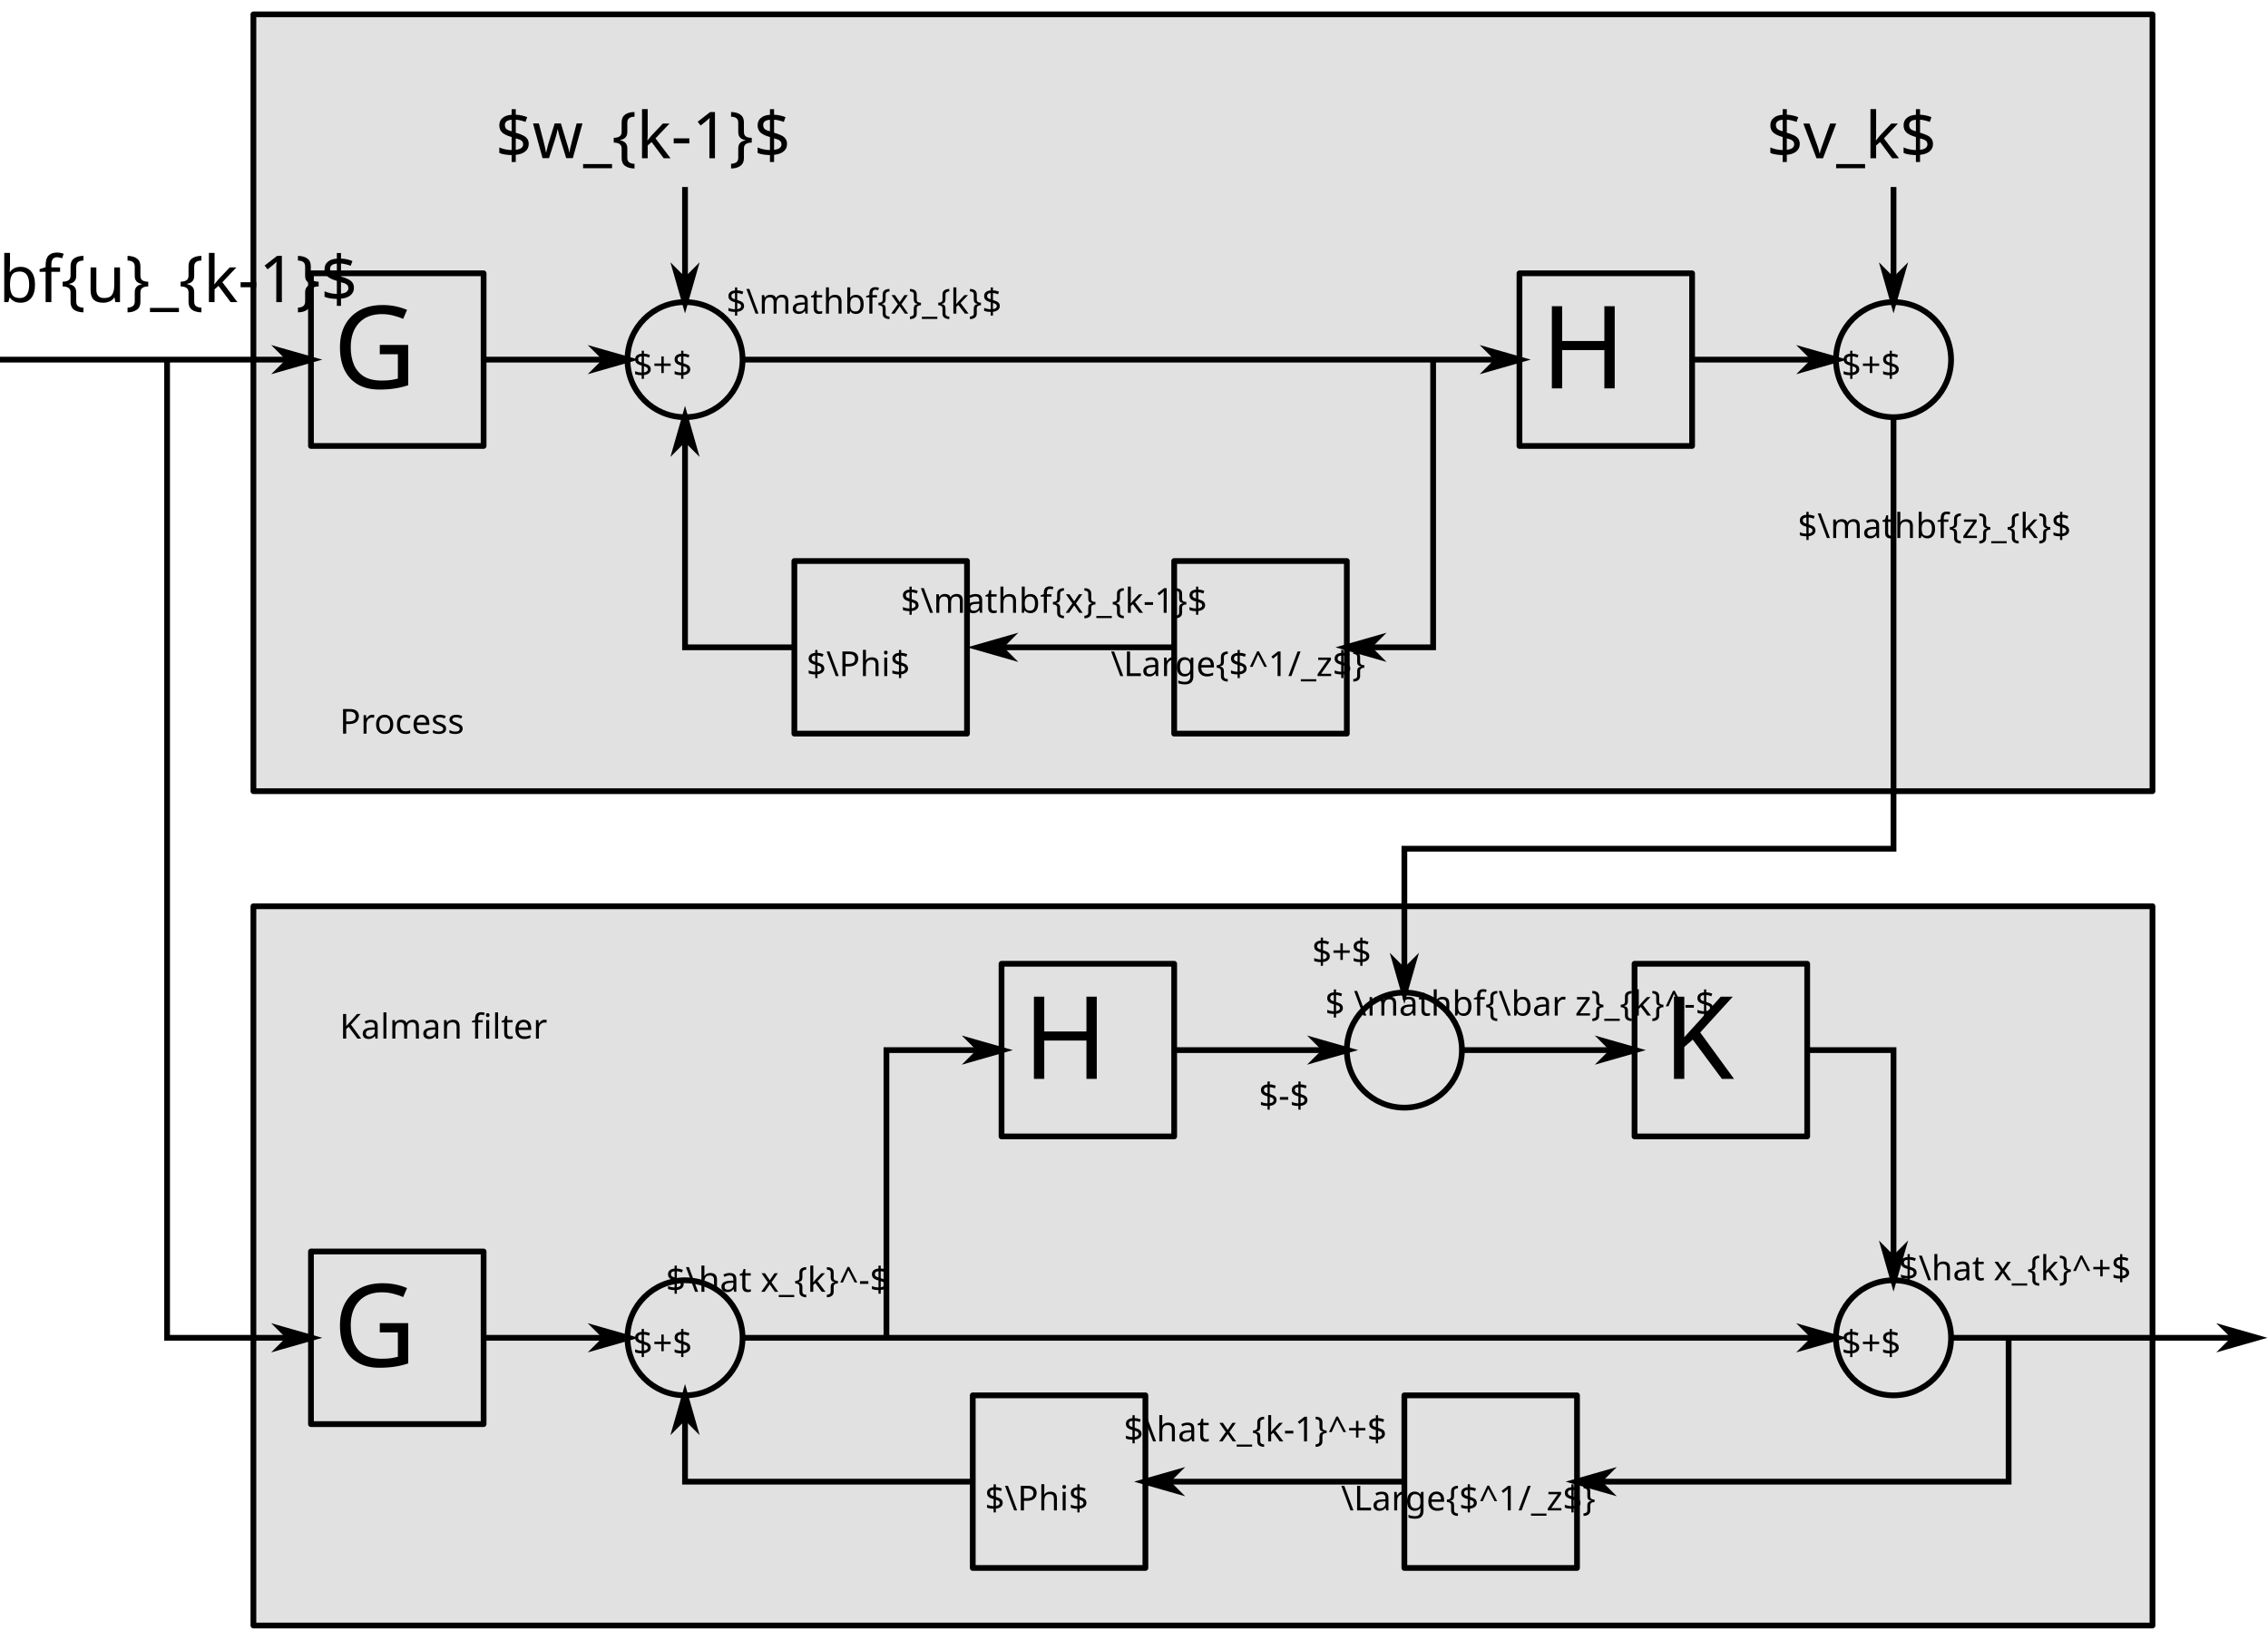
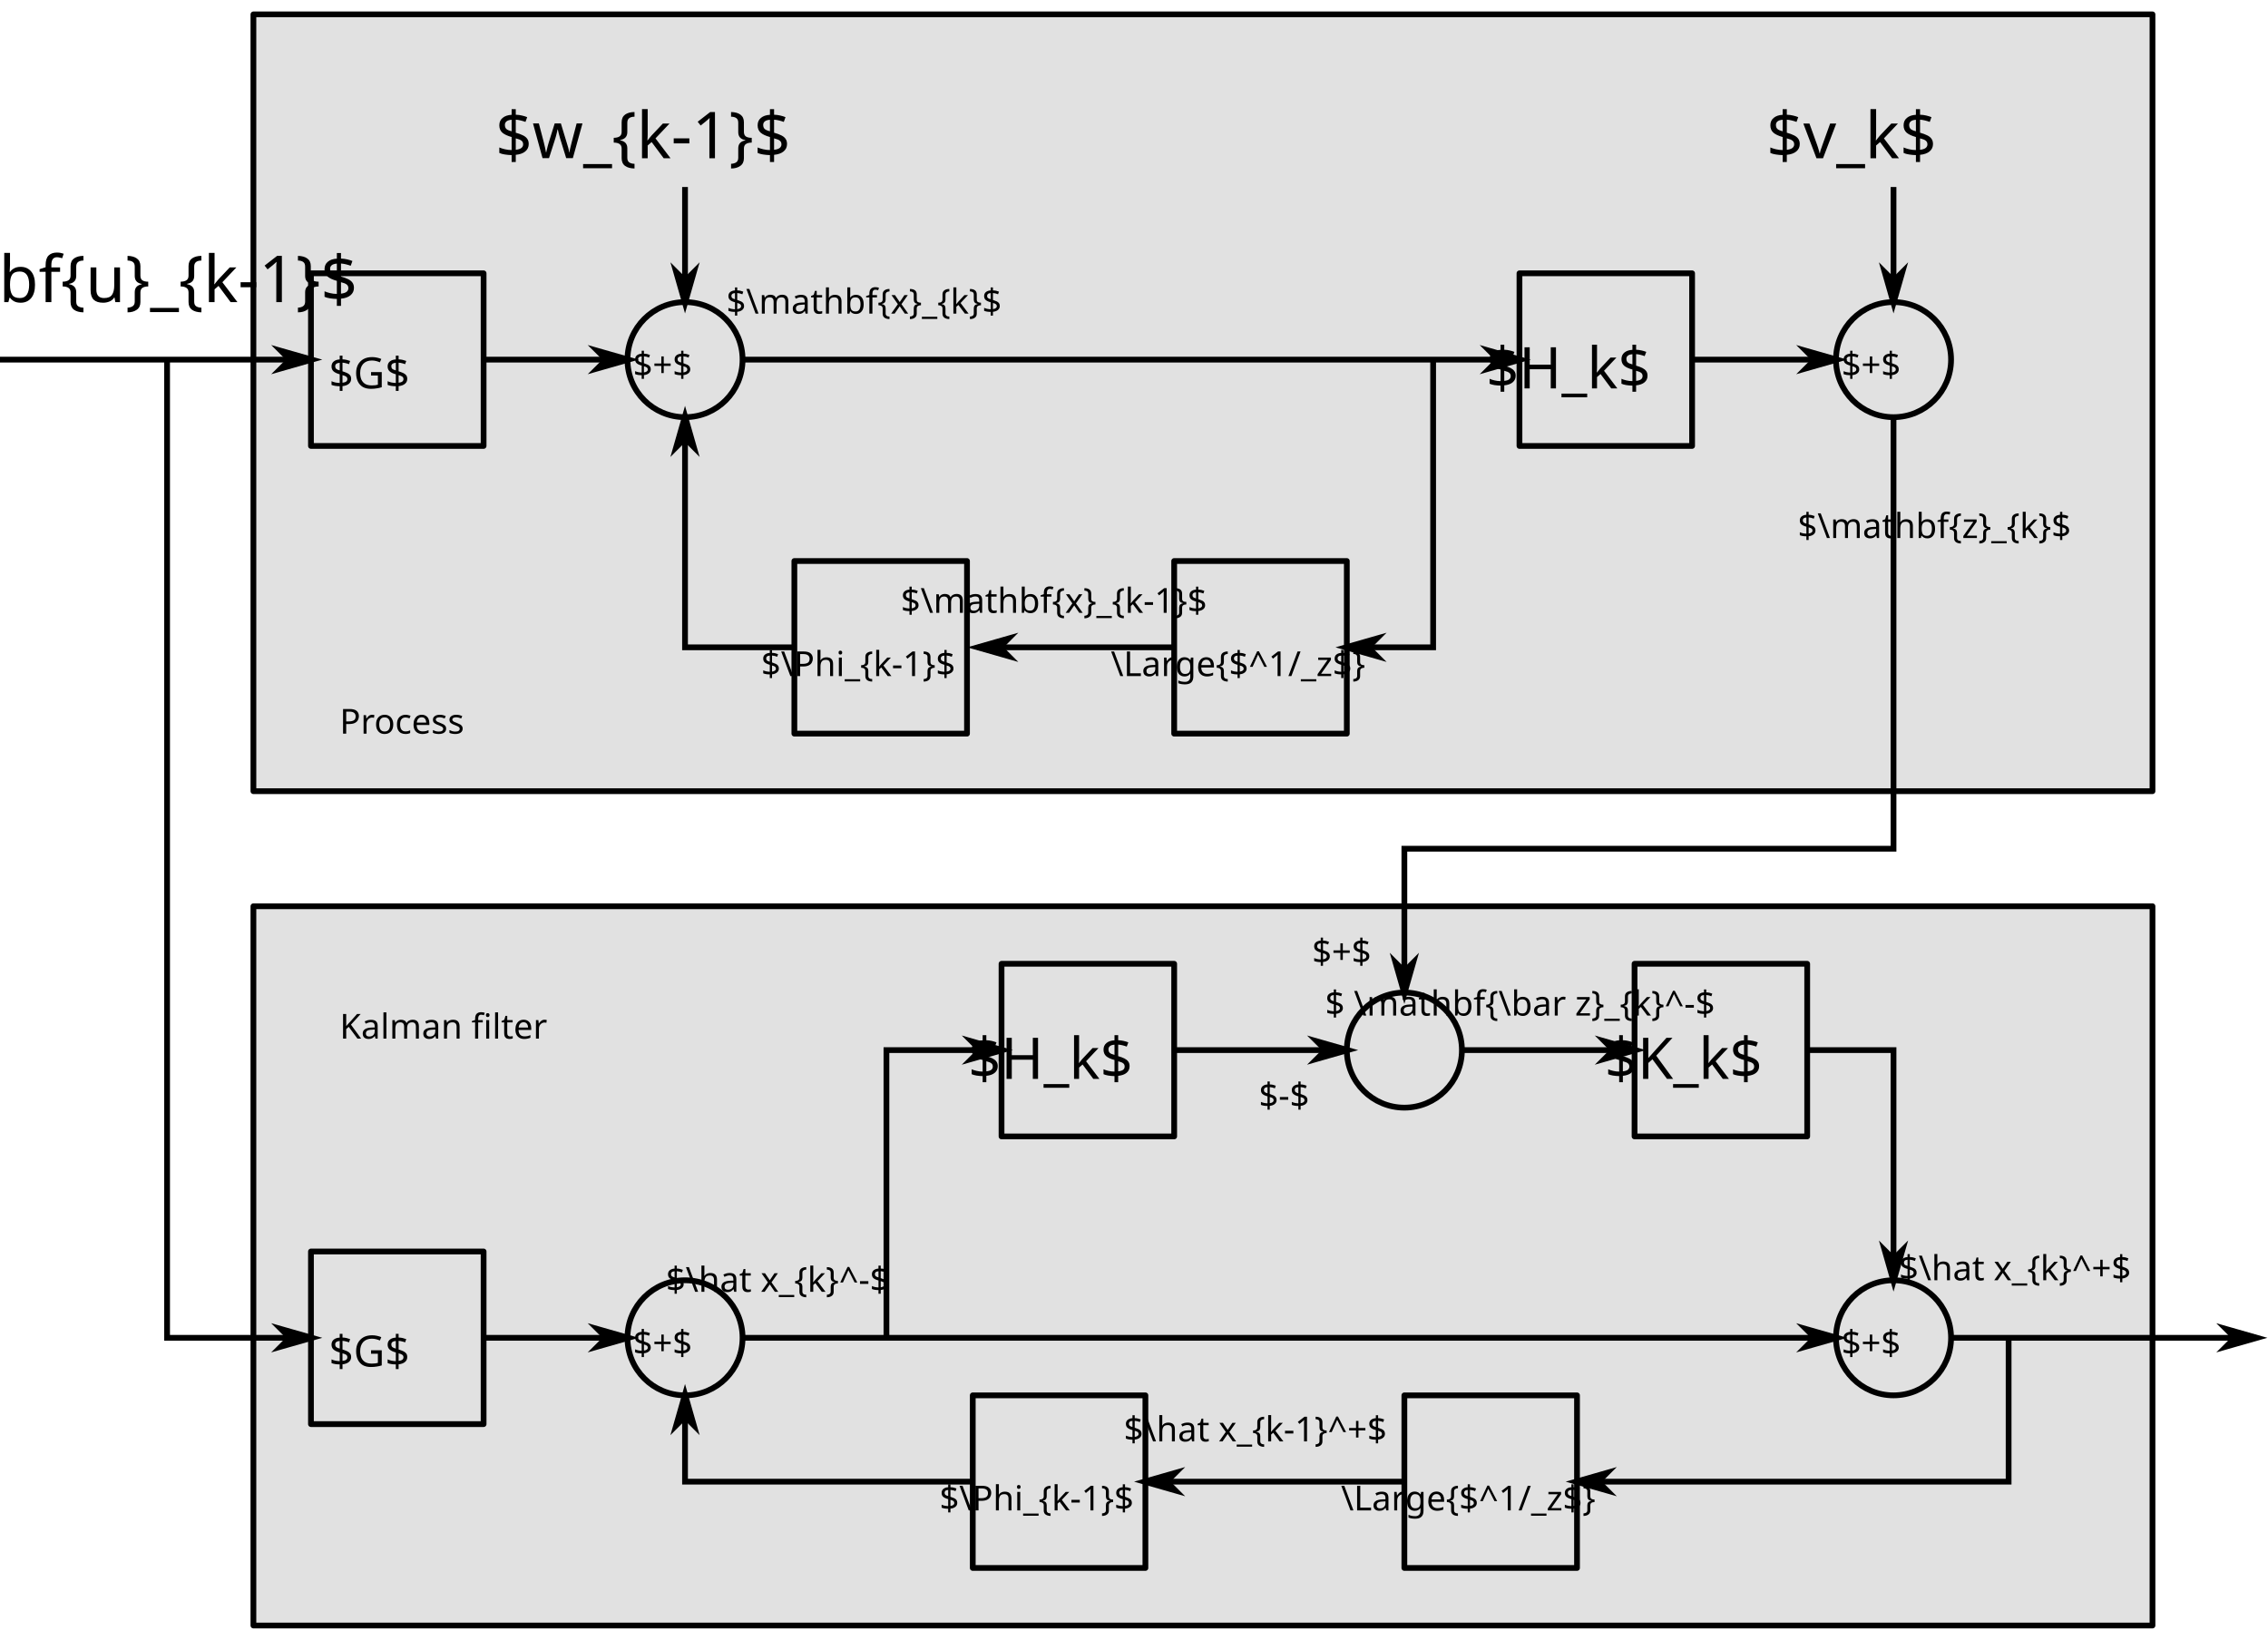
<svg xmlns="http://www.w3.org/2000/svg" width="394.108" height="285" id="svg2" version="1.1">
  <defs id="defs4">
    <marker orient="auto" refY="0" refX="0" id="Arrow1Mend" style="overflow:visible">
      <path id="path4274" d="M 0,0 5,-5 -12.5,0 5,5 0,0 z" style="fill-rule:evenodd;stroke:#000000;stroke-width:1pt" transform="matrix(-0.4,0,0,-0.4,-4,0)" />
    </marker>
  </defs>
  <g id="layer1" transform="translate(33.03516,-9.862163)">
    <rect style="fill:#000000;fill-opacity:0.118;stroke:#000000;stroke-width:1;stroke-linecap:round;stroke-linejoin:round;stroke-miterlimit:4;stroke-dasharray:none;stroke-dashoffset:0;stroke-opacity:1" id="rect3113" width="330" height="125" x="11" y="167.362" />
    <rect style="fill:#000000;fill-opacity:0.118;stroke:#000000;stroke-width:1;stroke-linecap:round;stroke-linejoin:round;stroke-miterlimit:4;stroke-dasharray:none;stroke-dashoffset:0;stroke-opacity:1" id="rect3113-3" width="330" height="135" x="11" y="12.362" />
-     <text xml:space="preserve" style="font-style:normal;font-weight:normal;font-size:6px;line-height:125%;font-family:Sans;text-align:center;letter-spacing:0px;word-spacing:0px;text-anchor:middle;fill:#000000;fill-opacity:1;stroke:none" x="156" y="197.362" id="text3761-5-9">
-       <tspan x="156" y="197.362" id="tspan3765-9-6" style="font-size:20px">H</tspan>
+     <text xml:space="preserve" style="font-style:normal;font-weight:normal;font-size:10px;line-height:125%;font-family:Sans;text-align:center;letter-spacing:0px;word-spacing:0px;text-anchor:middle;fill:#000000;fill-opacity:1;stroke:none;" x="156" y="197.362" id="text3761-5-9">
+       <tspan x="156" y="197.362" id="tspan3765-9-6" style="font-size:10px;">$H_k$</tspan>
    </text>
-     <text xml:space="preserve" style="font-style:normal;font-weight:normal;font-size:6px;line-height:125%;font-family:Sans;text-align:center;letter-spacing:0px;word-spacing:0px;text-anchor:middle;fill:#000000;fill-opacity:1;stroke:none" x="266" y="197.362" id="text3761-5-1">
-       <tspan x="266" y="197.362" id="tspan3765-9-4" style="font-size:20px">K</tspan>
+     <text xml:space="preserve" style="font-style:normal;font-weight:normal;font-size:10px;line-height:125%;font-family:Sans;text-align:center;letter-spacing:0px;word-spacing:0px;text-anchor:middle;fill:#000000;fill-opacity:1;stroke:none;" x="266" y="197.362" id="text3761-5-1">
+       <tspan x="266" y="197.362" id="tspan3765-9-4" style="font-size:10px;">$K_k$</tspan>
    </text>
    <text xml:space="preserve" style="font-style:normal;font-weight:normal;font-size:6px;line-height:125%;font-family:Sans;text-align:center;letter-spacing:0px;word-spacing:0px;text-anchor:middle;fill:#000000;fill-opacity:1;stroke:none" x="226" y="272.362" id="text3761-5-2">
      <tspan x="226" y="272.362" id="tspan3765-9-66" style="font-size:6px">\Large{$^1/_z$}</tspan>
    </text>
    <text xml:space="preserve" style="font-style:normal;font-weight:normal;font-size:6px;line-height:125%;font-family:Sans;text-align:center;letter-spacing:0px;word-spacing:0px;text-anchor:middle;fill:#000000;fill-opacity:1;stroke:none" x="151" y="272.362" id="text3761-5-0">
-       <tspan x="151" y="272.362" id="tspan3765-9-8" style="font-size:6px">$\Phi$</tspan>
+       <tspan x="151" y="272.362" id="tspan3765-9-8" style="font-size:6px">$\Phi_{k-1}$</tspan>
    </text>
-     <text xml:space="preserve" style="font-style:normal;font-weight:normal;font-size:6px;line-height:125%;font-family:Sans;text-align:center;letter-spacing:0px;word-spacing:0px;text-anchor:middle;fill:#000000;fill-opacity:1;stroke:none" x="36" y="247.362" id="text3761-5-4">
-       <tspan x="36" y="247.362" id="tspan3765-9-41" style="font-size:20px">G</tspan>
+     <text xml:space="preserve" style="font-style:normal;font-weight:normal;font-size:7.5px;line-height:125%;font-family:Sans;text-align:center;letter-spacing:0px;word-spacing:0px;text-anchor:middle;fill:#000000;fill-opacity:1;stroke:none;" x="36" y="247.362" id="text3761-5-4">
+       <tspan x="36" y="247.362" id="tspan3765-9-41" style="font-size:7.5px;">$G$</tspan>
    </text>
    <rect style="fill:none;stroke:#000000;stroke-width:1;stroke-linecap:round;stroke-linejoin:round;stroke-miterlimit:4;stroke-dasharray:none;stroke-dashoffset:0;stroke-opacity:1" id="rect3852" width="30" height="30" x="231" y="57.362" />
    <circle style="fill:none;stroke:#000000;stroke-width:1;stroke-linecap:round;stroke-linejoin:round;stroke-miterlimit:4;stroke-dasharray:none;stroke-dashoffset:0;stroke-opacity:1" id="path3856" cx="296" cy="72.362" r="10" />
    <circle style="fill:none;stroke:#000000;stroke-width:1;stroke-linecap:round;stroke-linejoin:round;stroke-miterlimit:4;stroke-dasharray:none;stroke-dashoffset:0;stroke-opacity:1" id="path3856-4" cx="211" cy="192.362" r="10" />
    <circle style="fill:none;stroke:#000000;stroke-width:1;stroke-linecap:round;stroke-linejoin:round;stroke-miterlimit:4;stroke-dasharray:none;stroke-dashoffset:0;stroke-opacity:1" id="path3856-3" cx="86" cy="242.362" r="10" />
    <rect style="fill:none;stroke:#000000;stroke-width:1;stroke-linecap:round;stroke-linejoin:round;stroke-miterlimit:4;stroke-dasharray:none;stroke-dashoffset:0;stroke-opacity:1" id="rect3852-4" width="30" height="30" x="136" y="252.362" />
    <rect style="fill:none;stroke:#000000;stroke-width:1;stroke-linecap:round;stroke-linejoin:round;stroke-miterlimit:4;stroke-dasharray:none;stroke-dashoffset:0;stroke-opacity:1" id="rect3852-3" width="30" height="30" x="211" y="252.362" />
    <rect style="fill:none;stroke:#000000;stroke-width:1;stroke-linecap:round;stroke-linejoin:round;stroke-miterlimit:4;stroke-dasharray:none;stroke-dashoffset:0;stroke-opacity:1" id="rect3852-5" width="30" height="30" x="141" y="177.362" />
    <rect style="fill:none;stroke:#000000;stroke-width:1;stroke-linecap:round;stroke-linejoin:round;stroke-miterlimit:4;stroke-dasharray:none;stroke-dashoffset:0;stroke-opacity:1" id="rect3852-6" width="30" height="30" x="251" y="177.362" />
    <rect style="fill:none;stroke:#000000;stroke-width:1;stroke-linecap:round;stroke-linejoin:round;stroke-miterlimit:4;stroke-dasharray:none;stroke-dashoffset:0;stroke-opacity:1" id="rect3852-30" width="30" height="30" x="21" y="227.362" />
    <rect style="fill:none;stroke:#000000;stroke-width:1;stroke-linecap:round;stroke-linejoin:round;stroke-miterlimit:4;stroke-dasharray:none;stroke-dashoffset:0;stroke-opacity:1" id="rect3852-51" width="30" height="30" x="21" y="57.362" />
    <rect style="fill:none;stroke:#000000;stroke-width:1;stroke-linecap:round;stroke-linejoin:round;stroke-miterlimit:4;stroke-dasharray:none;stroke-dashoffset:0;stroke-opacity:1" id="rect3852-1" width="30" height="30" x="105" y="107.362" />
-     <text xml:space="preserve" style="font-style:normal;font-weight:normal;font-size:6px;line-height:125%;font-family:Sans;text-align:center;letter-spacing:0px;word-spacing:0px;text-anchor:middle;fill:#000000;fill-opacity:1;stroke:none" x="36" y="77.362" id="text3761-5-25">
-       <tspan x="36" y="77.362" id="tspan3765-9-47" style="font-size:20px">G</tspan>
+     <text xml:space="preserve" style="font-style:normal;font-weight:normal;font-size:7.5px;line-height:125%;font-family:Sans;text-align:center;letter-spacing:0px;word-spacing:0px;text-anchor:middle;fill:#000000;fill-opacity:1;stroke:none;" x="36" y="77.362" id="text3761-5-25">
+       <tspan x="36" y="77.362" id="tspan3765-9-47" style="font-size:7.5px;">$G$</tspan>
    </text>
    <text xml:space="preserve" style="font-style:normal;font-weight:normal;font-size:6px;line-height:125%;font-family:Sans;text-align:center;letter-spacing:0px;word-spacing:0px;text-anchor:middle;fill:#000000;fill-opacity:1;stroke:none" x="120" y="127.362" id="text3761-5-93">
-       <tspan x="120" y="127.362" id="tspan3765-9-7" style="font-size:6px">$\Phi$</tspan>
+       <tspan x="120" y="127.362" id="tspan3765-9-7" style="font-size:6px">$\Phi_{k-1}$</tspan>
    </text>
    <rect style="fill:none;stroke:#000000;stroke-width:1;stroke-linecap:round;stroke-linejoin:round;stroke-miterlimit:4;stroke-dasharray:none;stroke-dashoffset:0;stroke-opacity:1" id="rect3852-51-2" width="30" height="30" x="171" y="107.362" />
    <text xml:space="preserve" style="font-style:normal;font-weight:normal;font-size:6px;line-height:125%;font-family:Sans;text-align:center;letter-spacing:0px;word-spacing:0px;text-anchor:middle;fill:#000000;fill-opacity:1;stroke:none" x="186" y="127.362" id="text3761-5-2-9">
      <tspan x="186" y="127.362" id="tspan3765-9-66-8" style="font-size:6px">\Large{$^1/_z$}</tspan>
    </text>
    <circle style="fill:none;stroke:#000000;stroke-width:1;stroke-linecap:round;stroke-linejoin:round;stroke-miterlimit:4;stroke-dasharray:none;stroke-dashoffset:0;stroke-opacity:1" id="path3856-3-1" cx="86" cy="72.362" r="10" />
-     <text xml:space="preserve" style="font-style:normal;font-weight:normal;font-size:6px;line-height:125%;font-family:Sans;text-align:center;letter-spacing:0px;word-spacing:0px;text-anchor:middle;fill:#000000;fill-opacity:1;stroke:none" x="246" y="77.362" id="text3761-5-25-9">
-       <tspan x="246" y="77.362" id="tspan3765-9-47-4" style="font-size:20px">H</tspan>
+     <text xml:space="preserve" style="font-style:normal;font-weight:normal;font-size:10px;line-height:125%;font-family:Sans;text-align:center;letter-spacing:0px;word-spacing:0px;text-anchor:middle;fill:#000000;fill-opacity:1;stroke:none;" x="246" y="77.362" id="text3761-5-25-9">
+       <tspan x="246" y="77.362" id="tspan3765-9-47-4" style="font-size:10px;">$H_k$</tspan>
    </text>
    <path style="fill:none;stroke:#000000;stroke-width:1px;stroke-linecap:butt;stroke-linejoin:miter;stroke-opacity:1;marker-end:url(#Arrow1Mend)" d="m 51,72.362 25,0" id="path4113" />
    <path style="fill:none;stroke:#000000;stroke-width:1px;stroke-linecap:butt;stroke-linejoin:miter;stroke-opacity:1;marker-end:url(#Arrow1Mend)" d="m 96,72.362 135,8e-6" id="path4115" />
    <path style="fill:none;stroke:#000000;stroke-width:1px;stroke-linecap:butt;stroke-linejoin:miter;stroke-opacity:1;marker-end:url(#Arrow1Mend)" d="m 171,122.362 -34,0" id="path4117" />
    <path style="fill:none;stroke:#000000;stroke-width:1px;stroke-linecap:butt;stroke-linejoin:miter;stroke-opacity:1;marker-end:url(#Arrow1Mend)" d="m 261,72.362 25,0" id="path4119" />
    <path style="fill:none;stroke:#000000;stroke-width:1px;stroke-linecap:butt;stroke-linejoin:miter;stroke-opacity:1;marker-end:url(#Arrow1Mend)" d="m 51,242.362 25,0" id="path4133" />
    <path style="fill:none;stroke:#000000;stroke-width:1px;stroke-linecap:butt;stroke-linejoin:miter;stroke-opacity:1;marker-end:url(#Arrow1Mend)" d="m 96,242.362 190,0" id="path4135" />
    <path style="fill:none;stroke:#000000;stroke-width:1px;stroke-linecap:butt;stroke-linejoin:miter;stroke-opacity:1;marker-end:url(#Arrow1Mend)" d="m 216,72.362 0,50 -15,10e-6" id="path4141" />
    <path style="fill:none;stroke:#000000;stroke-width:1px;stroke-linecap:butt;stroke-linejoin:miter;stroke-opacity:1;marker-end:url(#Arrow1Mend)" d="m 105,122.362 -19,0 0,-40" id="path4143" />
    <path style="fill:none;stroke:#000000;stroke-width:1px;stroke-linecap:butt;stroke-linejoin:miter;stroke-opacity:1;marker-end:url(#Arrow1Mend)" d="m -34,72.362 55,1.6e-5" id="path4147" />
    <text xml:space="preserve" style="font-style:normal;font-weight:normal;font-size:11.25px;line-height:125%;font-family:Sans;text-align:center;letter-spacing:0px;word-spacing:0px;text-anchor:middle;fill:#000000;fill-opacity:1;stroke:none" x="-14" y="62.362" id="text3761-5-25-1">
      <tspan x="-14" y="62.362" id="tspan3765-9-47-9" style="font-size:11.25px">$\mathbf{u}_{k-1}$</tspan>
    </text>
    <path style="fill:none;stroke:#000000;stroke-width:1px;stroke-linecap:butt;stroke-linejoin:miter;stroke-opacity:1;marker-end:url(#Arrow1Mend)" d="m 86,42.362 0,20" id="path4174" />
    <path style="fill:none;stroke:#000000;stroke-width:1px;stroke-linecap:butt;stroke-linejoin:miter;stroke-opacity:1;marker-end:url(#Arrow1Mend)" d="m 296,42.362 0,20" id="path4176" />
    <text xml:space="preserve" style="font-style:normal;font-weight:normal;font-size:11.25px;line-height:125%;font-family:Sans;text-align:center;letter-spacing:0px;word-spacing:0px;text-anchor:middle;fill:#000000;fill-opacity:1;stroke:none" x="86" y="37.362" id="text3761-5-25-3">
      <tspan x="86" y="37.362" id="tspan3765-9-47-43" style="font-size:11.25px">$w_{k-1}$</tspan>
    </text>
    <text xml:space="preserve" style="font-style:normal;font-weight:normal;font-size:11.25px;line-height:125%;font-family:Sans;text-align:center;letter-spacing:0px;word-spacing:0px;text-anchor:middle;fill:#000000;fill-opacity:1;stroke:none" x="296" y="37.362" id="text3761-5-25-33">
      <tspan x="296" y="37.362" id="tspan3765-9-47-96" style="font-size:11.25px">$v_k$</tspan>
    </text>
    <text xml:space="preserve" style="font-style:normal;font-weight:normal;font-size:6px;line-height:125%;font-family:Sans;text-align:center;letter-spacing:0px;word-spacing:0px;text-anchor:middle;fill:#000000;fill-opacity:1;stroke:none" x="194" y="202.362" id="text4216">
      <tspan id="tspan4218" x="194" y="202.362">$-$</tspan>
    </text>
    <text xml:space="preserve" style="font-style:normal;font-weight:normal;font-size:6px;line-height:125%;font-family:Sans;text-align:center;letter-spacing:0px;word-spacing:0px;text-anchor:middle;fill:#000000;fill-opacity:1;stroke:none" x="86" y="75.362" id="text4208-0">
      <tspan id="tspan4210-84" x="86" y="75.362">$+$</tspan>
    </text>
    <path style="fill:none;stroke:#000000;stroke-width:1px;stroke-linecap:butt;stroke-linejoin:miter;stroke-opacity:1;marker-end:url(#Arrow1Mend)" d="m -4,72.362 0,170 25,0" id="path7985" />
    <text xml:space="preserve" style="font-style:normal;font-weight:normal;font-size:6px;line-height:125%;font-family:Sans;text-align:center;letter-spacing:0px;word-spacing:0px;text-anchor:middle;fill:#000000;fill-opacity:1;stroke:none" x="296" y="75.362" id="text4208-0-9">
      <tspan id="tspan4210-84-4" x="296" y="75.362">$+$</tspan>
    </text>
    <text xml:space="preserve" style="font-style:normal;font-weight:normal;font-size:6px;line-height:125%;font-family:Sans;text-align:center;letter-spacing:0px;word-spacing:0px;text-anchor:middle;fill:#000000;fill-opacity:1;stroke:none" x="204" y="177.362" id="text4208-0-5">
      <tspan id="tspan4210-84-3" x="204" y="177.362">$+$</tspan>
    </text>
    <text xml:space="preserve" style="font-style:normal;font-weight:normal;font-size:6px;line-height:125%;font-family:Sans;text-align:center;letter-spacing:0px;word-spacing:0px;text-anchor:middle;fill:#000000;fill-opacity:1;stroke:none" x="86" y="245.362" id="text4208-0-03">
      <tspan id="tspan4210-84-7" x="86" y="245.362">$+$</tspan>
    </text>
    <text xml:space="preserve" style="font-style:normal;font-weight:normal;font-size:6px;line-height:125%;font-family:Sans;text-align:center;letter-spacing:0px;word-spacing:0px;text-anchor:middle;fill:#000000;fill-opacity:1;stroke:none" x="121" y="64.362" id="text3761-5-25-8">
      <tspan x="121" y="64.362" id="tspan3765-9-47-5" style="font-size:6px">$\mathbf{x}_{k}$</tspan>
    </text>
    <text xml:space="preserve" style="font-style:normal;font-weight:normal;font-size:6px;line-height:125%;font-family:Sans;text-align:center;letter-spacing:0px;word-spacing:0px;text-anchor:middle;fill:#000000;fill-opacity:1;stroke:none" x="154" y="116.362" id="text3761-5-25-8-3">
      <tspan x="154" y="116.362" id="tspan3765-9-47-5-4" style="font-size:6px">$\mathbf{x}_{k-1}$</tspan>
    </text>
    <text xml:space="preserve" style="font-style:normal;font-weight:normal;font-size:6px;line-height:125%;font-family:Sans;text-align:center;letter-spacing:0px;word-spacing:0px;text-anchor:middle;fill:#000000;fill-opacity:1;stroke:none" x="307" y="103.362" id="text3761-5-25-3-9">
      <tspan x="307" y="103.362" id="tspan3765-9-47-43-4" style="font-size:6px">$\mathbf{z}_{k}$</tspan>
    </text>
    <text xml:space="preserve" style="font-style:normal;font-weight:normal;font-size:6px;line-height:125%;font-family:Sans;text-align:center;letter-spacing:0px;word-spacing:0px;text-anchor:middle;fill:#000000;fill-opacity:1;stroke:none" x="235" y="186.362" id="text3761-5-25-3-9-7">
      <tspan x="235" y="186.362" id="tspan3765-9-47-43-4-7" style="font-size:6px">$ \mathbf{\bar z}_{k}^-$</tspan>
    </text>
    <text xml:space="preserve" style="font-style:normal;font-weight:normal;font-size:6px;line-height:125%;font-family:Sans;text-align:center;letter-spacing:0px;word-spacing:0px;text-anchor:middle;fill:#000000;fill-opacity:1;stroke:none" x="189" y="260.362" id="text3761-5-25-3-9-6-3">
      <tspan x="189" y="260.362" id="tspan3765-9-47-43-4-73-9" style="font-size:6px">$\hat x_{k-1}^+$</tspan>
    </text>
    <text xml:space="preserve" style="font-style:normal;font-weight:normal;font-size:6px;line-height:125%;font-family:Sans;text-align:center;letter-spacing:0px;word-spacing:0px;text-anchor:middle;fill:#000000;fill-opacity:1;stroke:none" x="321" y="232.362" id="text3761-5-25-3-9-6-3-9">
      <tspan x="321" y="232.362" id="tspan3765-9-47-43-4-73-9-3" style="font-size:6px">$\hat x_{k}^+$</tspan>
    </text>
    <text xml:space="preserve" style="font-style:normal;font-weight:normal;font-size:6px;line-height:125%;font-family:Sans;text-align:center;letter-spacing:0px;word-spacing:0px;text-anchor:middle;fill:#000000;fill-opacity:1;stroke:none" x="106" y="234.362" id="text3761-5-25-3-9-6-3-9-4">
      <tspan x="106" y="234.362" id="tspan3765-9-47-43-4-73-9-3-5" style="font-size:6px">$\hat x_{k}^-$</tspan>
    </text>
    <text xml:space="preserve" style="font-style:normal;font-weight:normal;font-size:6px;line-height:125%;font-family:Sans;text-align:start;letter-spacing:0px;word-spacing:0px;text-anchor:start;fill:#000000;fill-opacity:1;stroke:none" x="26" y="137.362" id="text3915">
      <tspan id="tspan3917" x="26" y="137.362">Process</tspan>
    </text>
    <text xml:space="preserve" style="font-style:normal;font-weight:normal;font-size:6px;line-height:125%;font-family:Sans;text-align:start;letter-spacing:0px;word-spacing:0px;text-anchor:start;fill:#000000;fill-opacity:1;stroke:none" x="26" y="190.362" id="text3919">
      <tspan id="tspan3921" x="26" y="190.362">Kalman filter</tspan>
    </text>
    <circle style="fill:none;stroke:#000000;stroke-width:1;stroke-linecap:round;stroke-linejoin:round;stroke-miterlimit:4;stroke-dasharray:none;stroke-dashoffset:0;stroke-opacity:1" id="path3856-4-8" cx="296" cy="242.362" r="10" />
    <path style="fill:none;stroke:#000000;stroke-width:1px;stroke-linecap:butt;stroke-linejoin:miter;stroke-opacity:1;marker-start:none;marker-end:url(#Arrow1Mend)" d="m 296,82.362 0,75 -85,0 0,25" id="path3089" />
    <path style="fill:none;stroke:#000000;stroke-width:1px;stroke-linecap:butt;stroke-linejoin:miter;stroke-opacity:1;marker-start:none;marker-end:url(#Arrow1Mend)" d="m 121,242.362 0,-50 20,0" id="path3091" />
    <path style="fill:none;stroke:#000000;stroke-width:1px;stroke-linecap:butt;stroke-linejoin:miter;stroke-opacity:1;marker-start:none;marker-end:url(#Arrow1Mend)" d="m 171,192.362 30,0" id="path3093" />
    <path style="fill:none;stroke:#000000;stroke-width:1px;stroke-linecap:butt;stroke-linejoin:miter;stroke-opacity:1;marker-start:none;marker-end:url(#Arrow1Mend)" d="m 221,192.362 30,0" id="path3095" />
    <path style="fill:none;stroke:#000000;stroke-width:1px;stroke-linecap:butt;stroke-linejoin:miter;stroke-opacity:1;marker-start:none;marker-end:url(#Arrow1Mend)" d="m 281,192.362 15,0 0,40" id="path3097" />
    <path style="fill:none;stroke:#000000;stroke-width:1px;stroke-linecap:butt;stroke-linejoin:miter;stroke-opacity:1;marker-start:none;marker-end:url(#Arrow1Mend)" d="m 306,242.362 53,0" id="path3099" />
    <path style="fill:none;stroke:#000000;stroke-width:1px;stroke-linecap:butt;stroke-linejoin:miter;stroke-opacity:1;marker-start:none;marker-end:url(#Arrow1Mend)" d="m 316,242.362 0,25 -75,0" id="path3101" />
    <path style="fill:none;stroke:#000000;stroke-width:1px;stroke-linecap:butt;stroke-linejoin:miter;stroke-opacity:1;marker-start:none;marker-end:url(#Arrow1Mend)" d="m 211,267.362 -45,0" id="path3103" />
    <path style="fill:none;stroke:#000000;stroke-width:1px;stroke-linecap:butt;stroke-linejoin:miter;stroke-opacity:1;marker-start:none;marker-end:url(#Arrow1Mend)" d="m 136,267.362 -50,0 0,-15" id="path3105" />
    <text xml:space="preserve" style="font-style:normal;font-weight:normal;font-size:6px;line-height:125%;font-family:Sans;text-align:center;letter-spacing:0px;word-spacing:0px;text-anchor:middle;fill:#000000;fill-opacity:1;stroke:none" x="296" y="245.362" id="text4208-0-03-7">
      <tspan id="tspan4210-84-7-8" x="296" y="245.362">$+$</tspan>
    </text>
  </g>
</svg>
